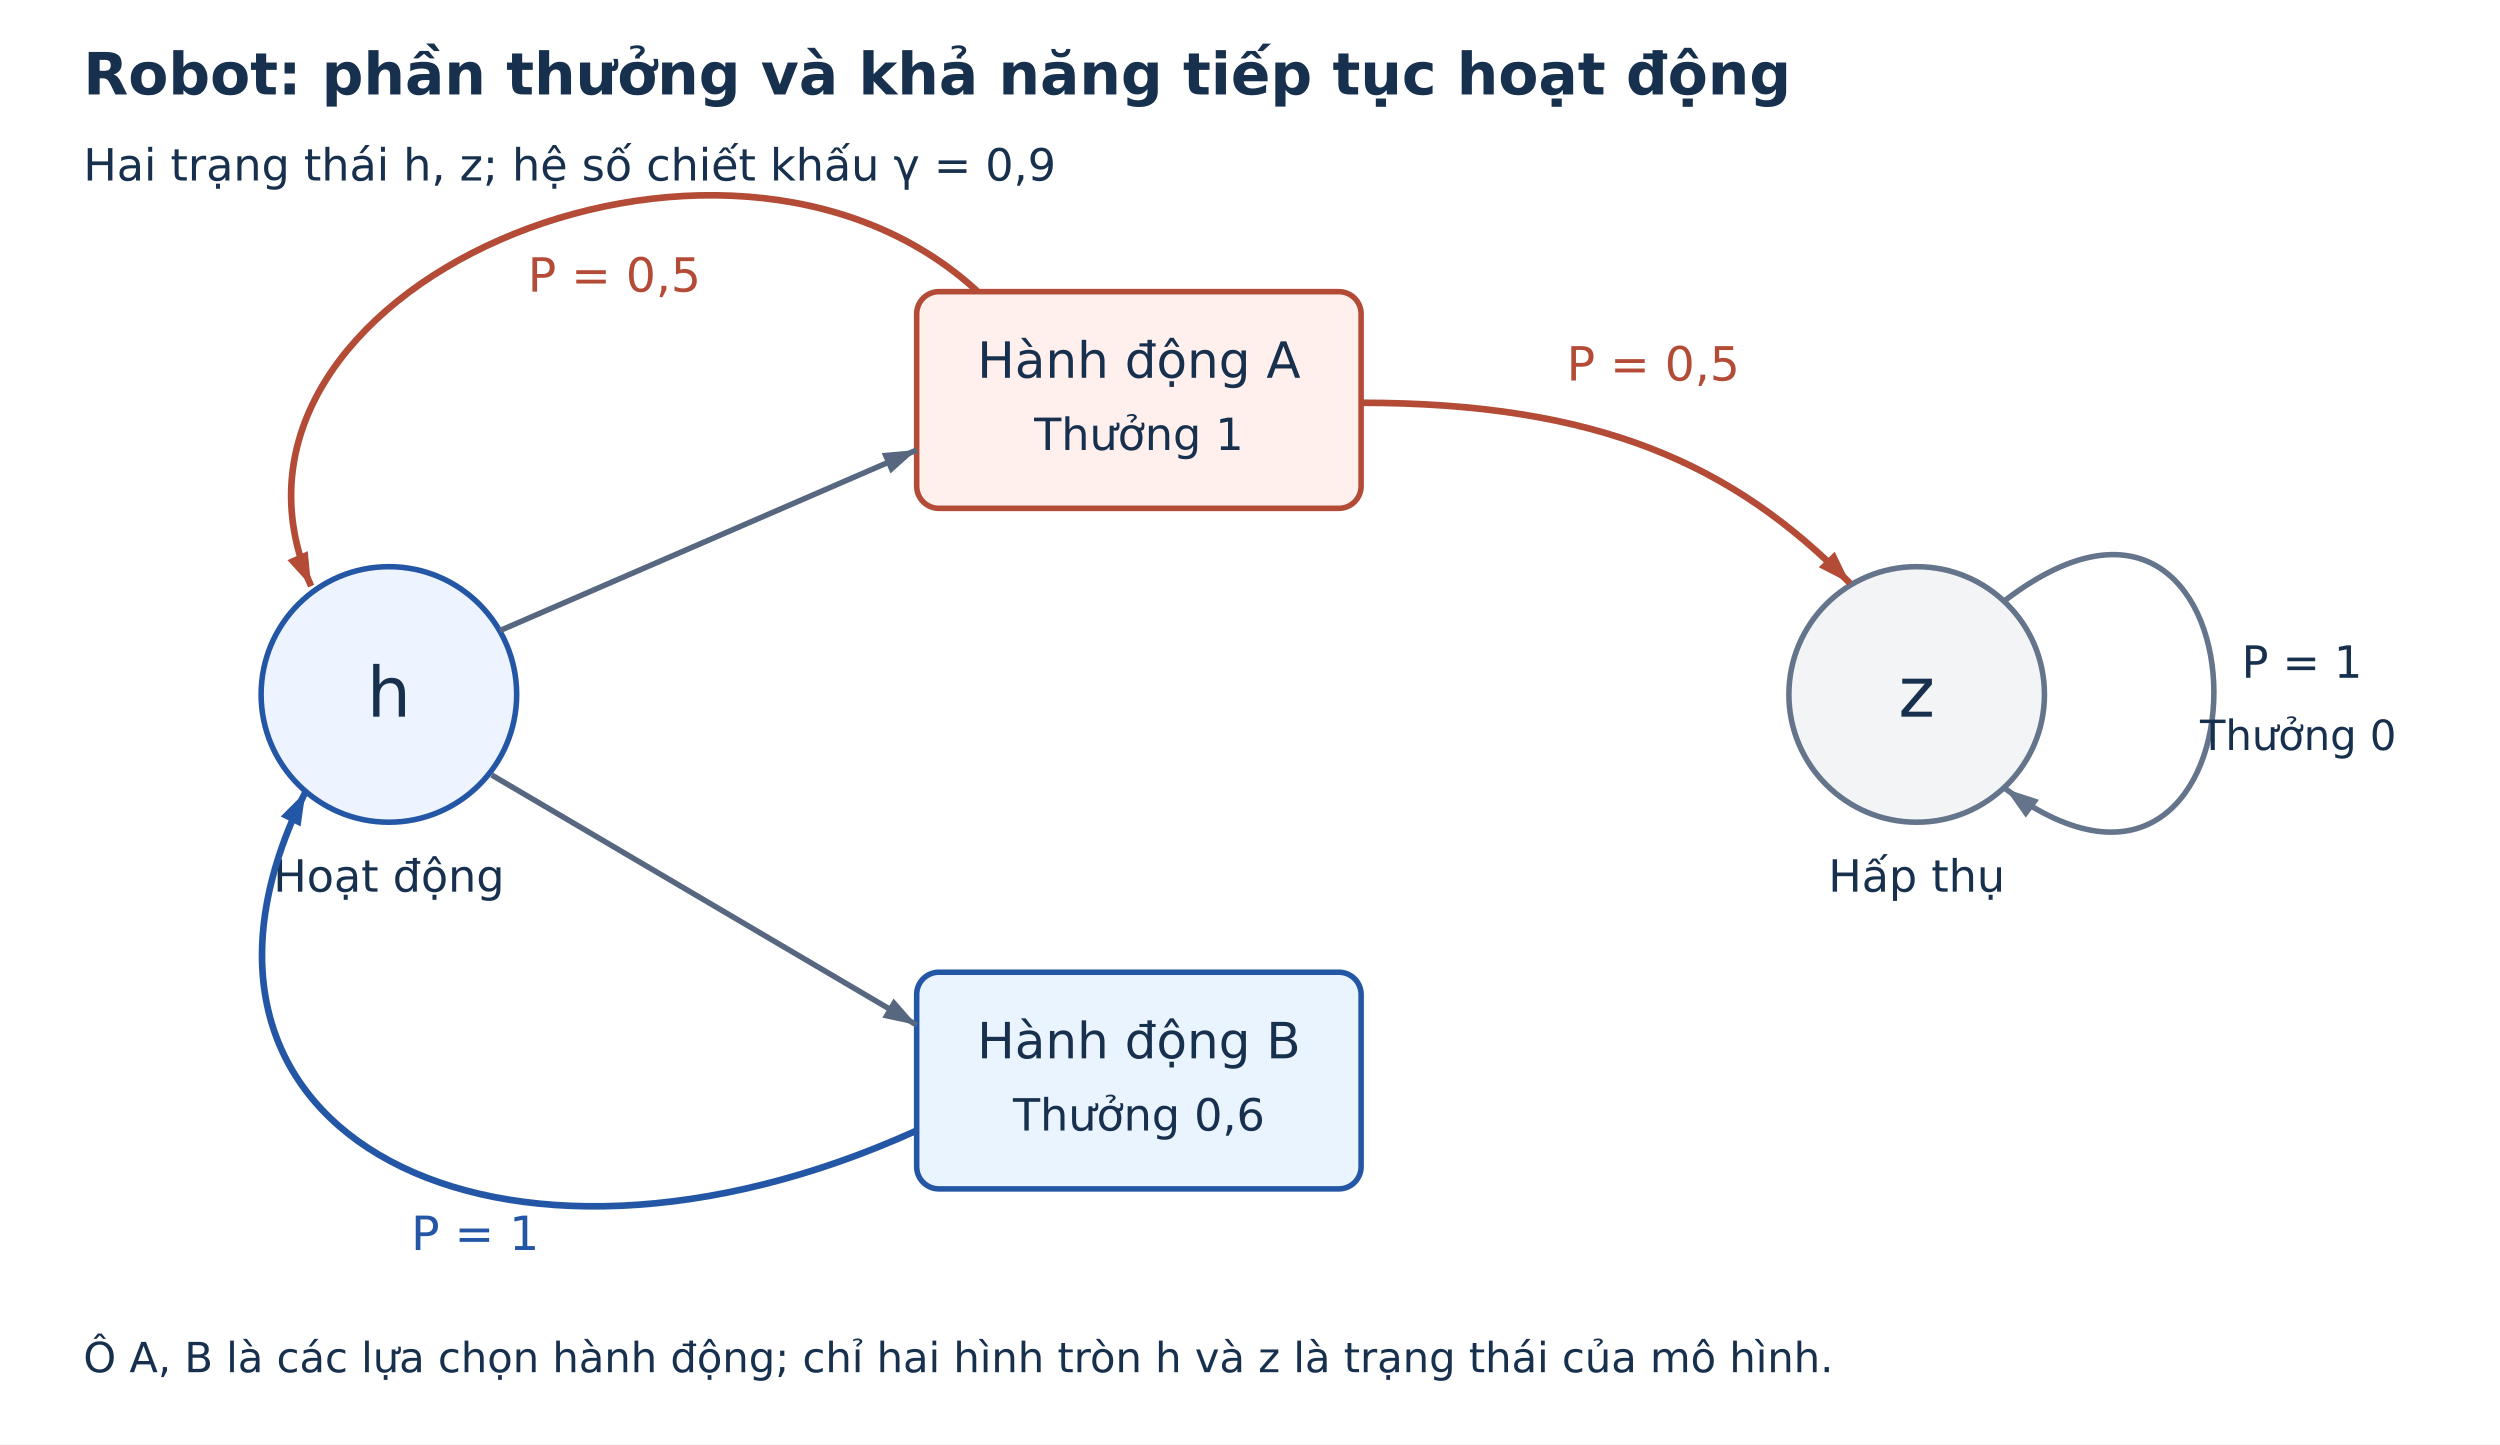
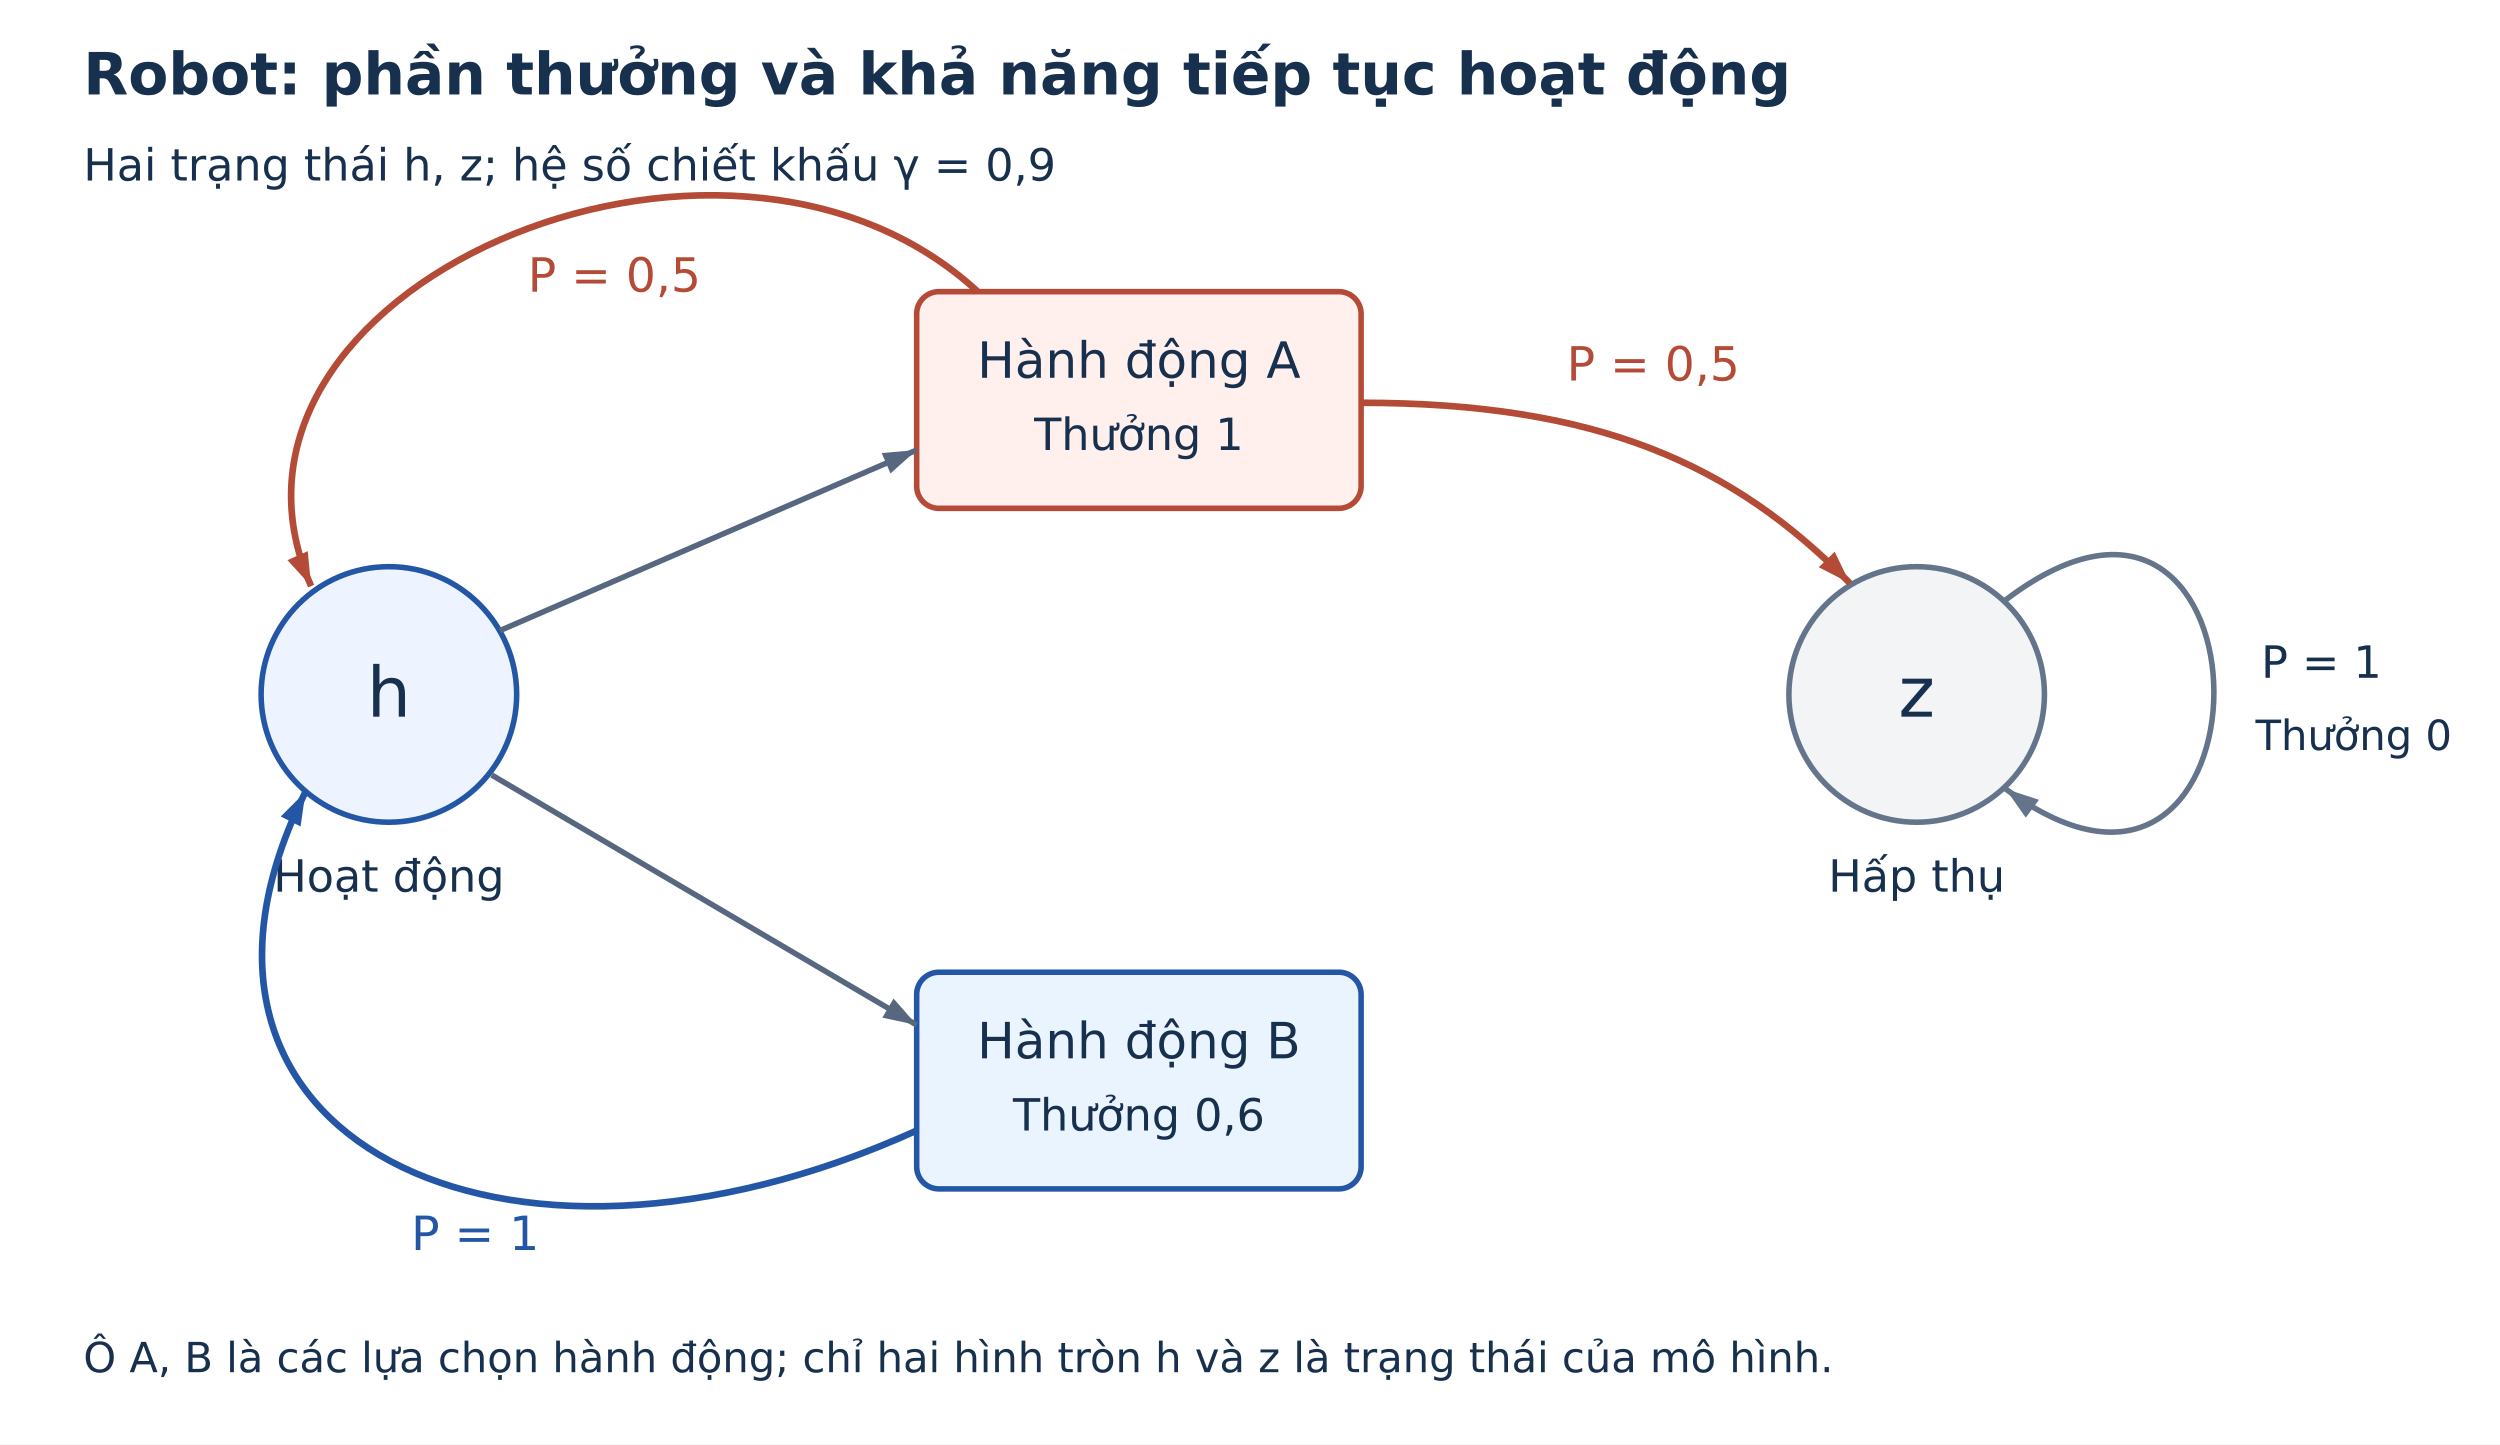
<svg xmlns="http://www.w3.org/2000/svg" viewBox="0 0 900 520" role="img" aria-labelledby="title desc">
  <defs>
    <marker id="arrow" markerWidth="9" markerHeight="9" refX="8" refY="4" orient="auto">
      <path d="M0,0 L8,4 L0,8" fill="none" stroke="#53677f" stroke-width="1.4" />
    </marker>
  </defs>
  <rect width="900" height="520" fill="white" />
  <g font-family="DejaVu Sans,Arial,sans-serif" fill="#17304e">
    <text x="30" y="34" font-size="21" font-weight="bold">Robot: phần thưởng và khả năng tiếp tục hoạt động</text>
    <text x="30" y="65" font-size="16">Hai trạng thái h, z; hệ số chiết khấu γ = 0,9</text>
    <circle cx="140" cy="250" r="46" fill="#edf4ff" stroke="#2456a6" stroke-width="2" />
    <text x="140" y="258" font-size="25" text-anchor="middle">h</text>
    <text x="140" y="321" font-size="16" text-anchor="middle">Hoạt động</text>
    <circle cx="690" cy="250" r="46" fill="#f3f4f6" stroke="#64748b" stroke-width="2" />
    <text x="690" y="258" font-size="25" text-anchor="middle">z</text>
    <text x="690" y="321" font-size="16" text-anchor="middle">Hấp thụ</text>
    <rect x="330" y="105" width="160" height="78" rx="8" fill="#fff0ed" stroke="#b34b36" stroke-width="2" />
    <text x="410" y="136" font-size="18" text-anchor="middle">Hành động A</text>
    <text x="410" y="162" font-size="16" text-anchor="middle">Thưởng 1</text>
    <rect x="330" y="350" width="160" height="78" rx="8" fill="#eaf4ff" stroke="#2456a6" stroke-width="2" />
    <text x="410" y="381" font-size="18" text-anchor="middle">Hành động B</text>
    <text x="410" y="407" font-size="16" text-anchor="middle">Thưởng 0,6</text>
    <path d="M180 227 L330 162 M177 279 L330 369" stroke="#56677f" stroke-width="2" fill="none" />
    <path d="M352 105 C260 20 65 105 112 211" stroke="#b34b36" stroke-width="2.4" fill="none" />
    <text x="190" y="105" font-size="17" fill="#b34b36">P = 0,5</text>
    <path d="M490 145 C575 145 624 167 666 210" stroke="#b34b36" stroke-width="2.4" fill="none" />
    <text x="564" y="137" font-size="17" fill="#b34b36">P = 0,5</text>
    <path d="M330 407 C180 475 48 409 110 285" stroke="#2456a6" stroke-width="2.4" fill="none" />
    <text x="148" y="450" font-size="17" fill="#2456a6">P = 1</text>
    <path d="M722 216 C822 140 822 358 722 284" stroke="#64748b" stroke-width="2" fill="none" />
-     <text x="807" y="244" font-size="16">P = 1</text>
-     <text x="792" y="270" font-size="15">Thưởng 0</text>
+     <text x="814" y="244" font-size="16">P = 1</text>
+     <text x="812" y="270" font-size="15">Thưởng 0</text>
    <text x="30" y="494" font-size="15">Ô A, B là các lựa chọn hành động; chỉ hai hình tròn h và z là trạng thái của mô hình.</text>
    <polygon points="330,162 320.58,170.44 317.40,163.10" fill="#56677f" />
    <polygon points="330,369 317.63,366.36 321.68,359.47" fill="#56677f" />
    <polygon points="112,211 103.48,201.65 110.79,198.41" fill="#b34b36" />
    <polygon points="666,210 654.75,204.21 660.48,198.62" fill="#b34b36" />
    <polygon points="110,285 108.21,297.52 101.06,293.94" fill="#2456a6" />
    <polygon points="722,284 734.03,287.92 729.27,294.35" fill="#64748b" />
  </g>
</svg>
